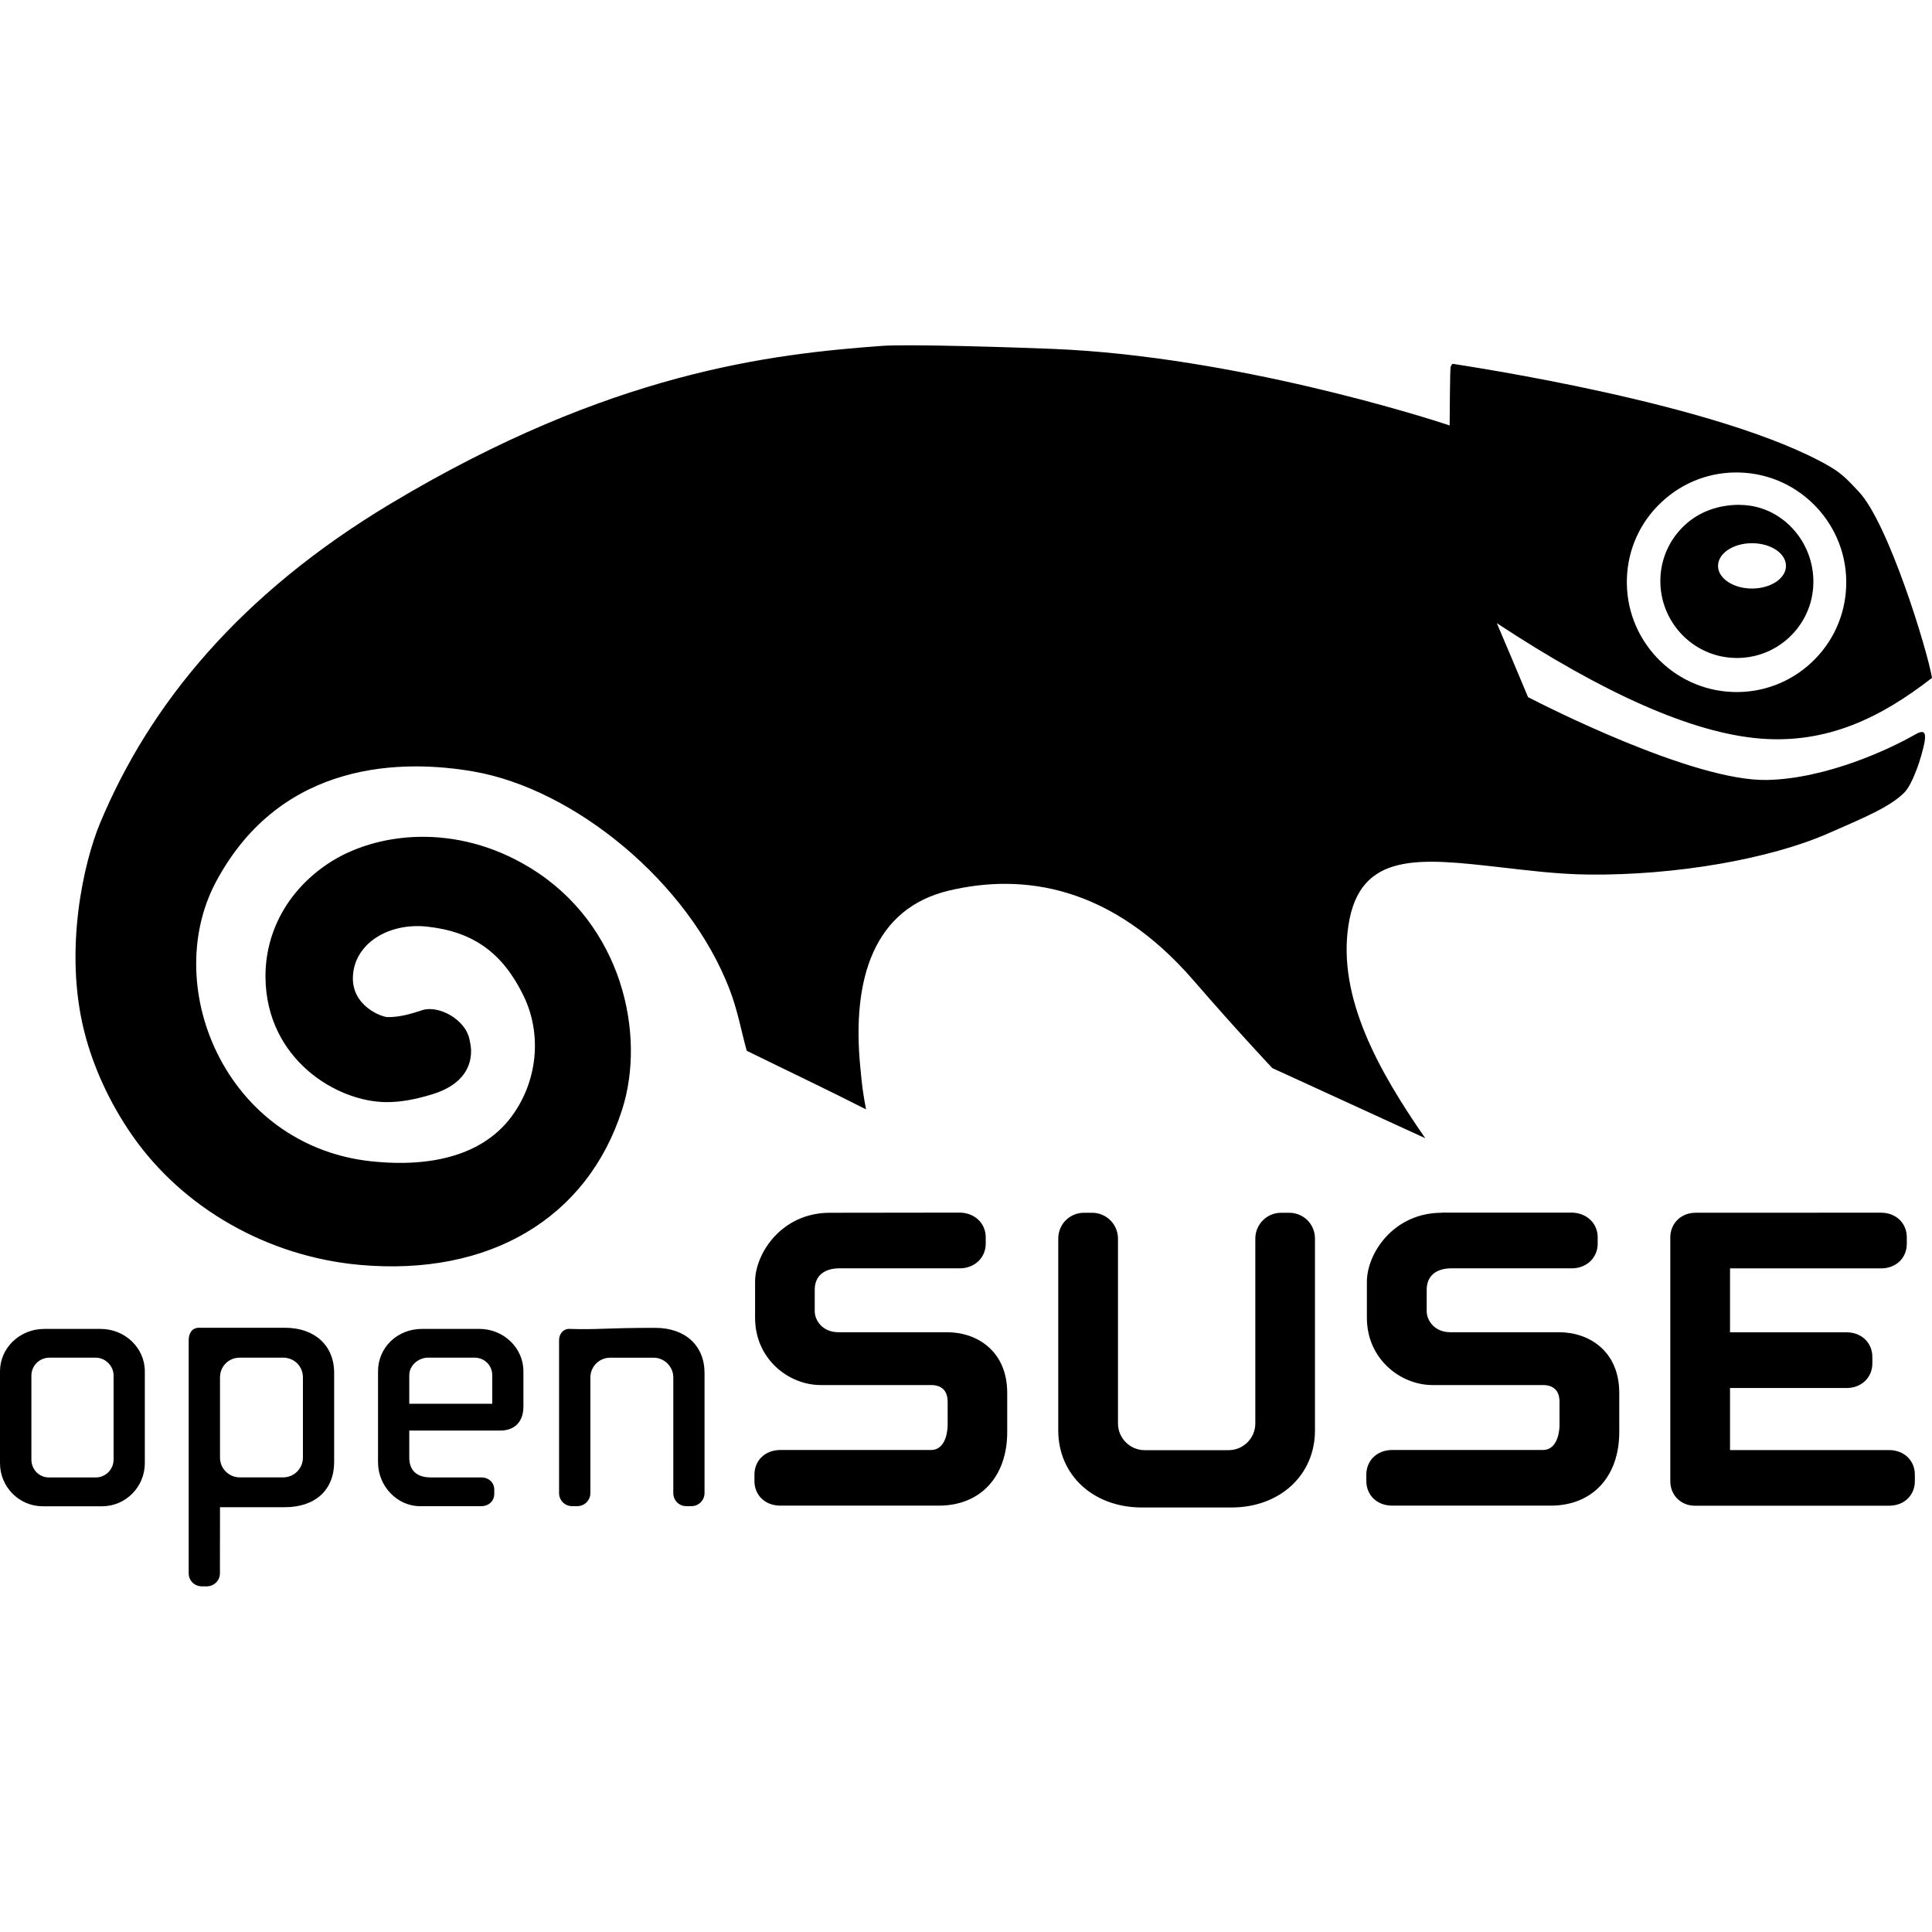
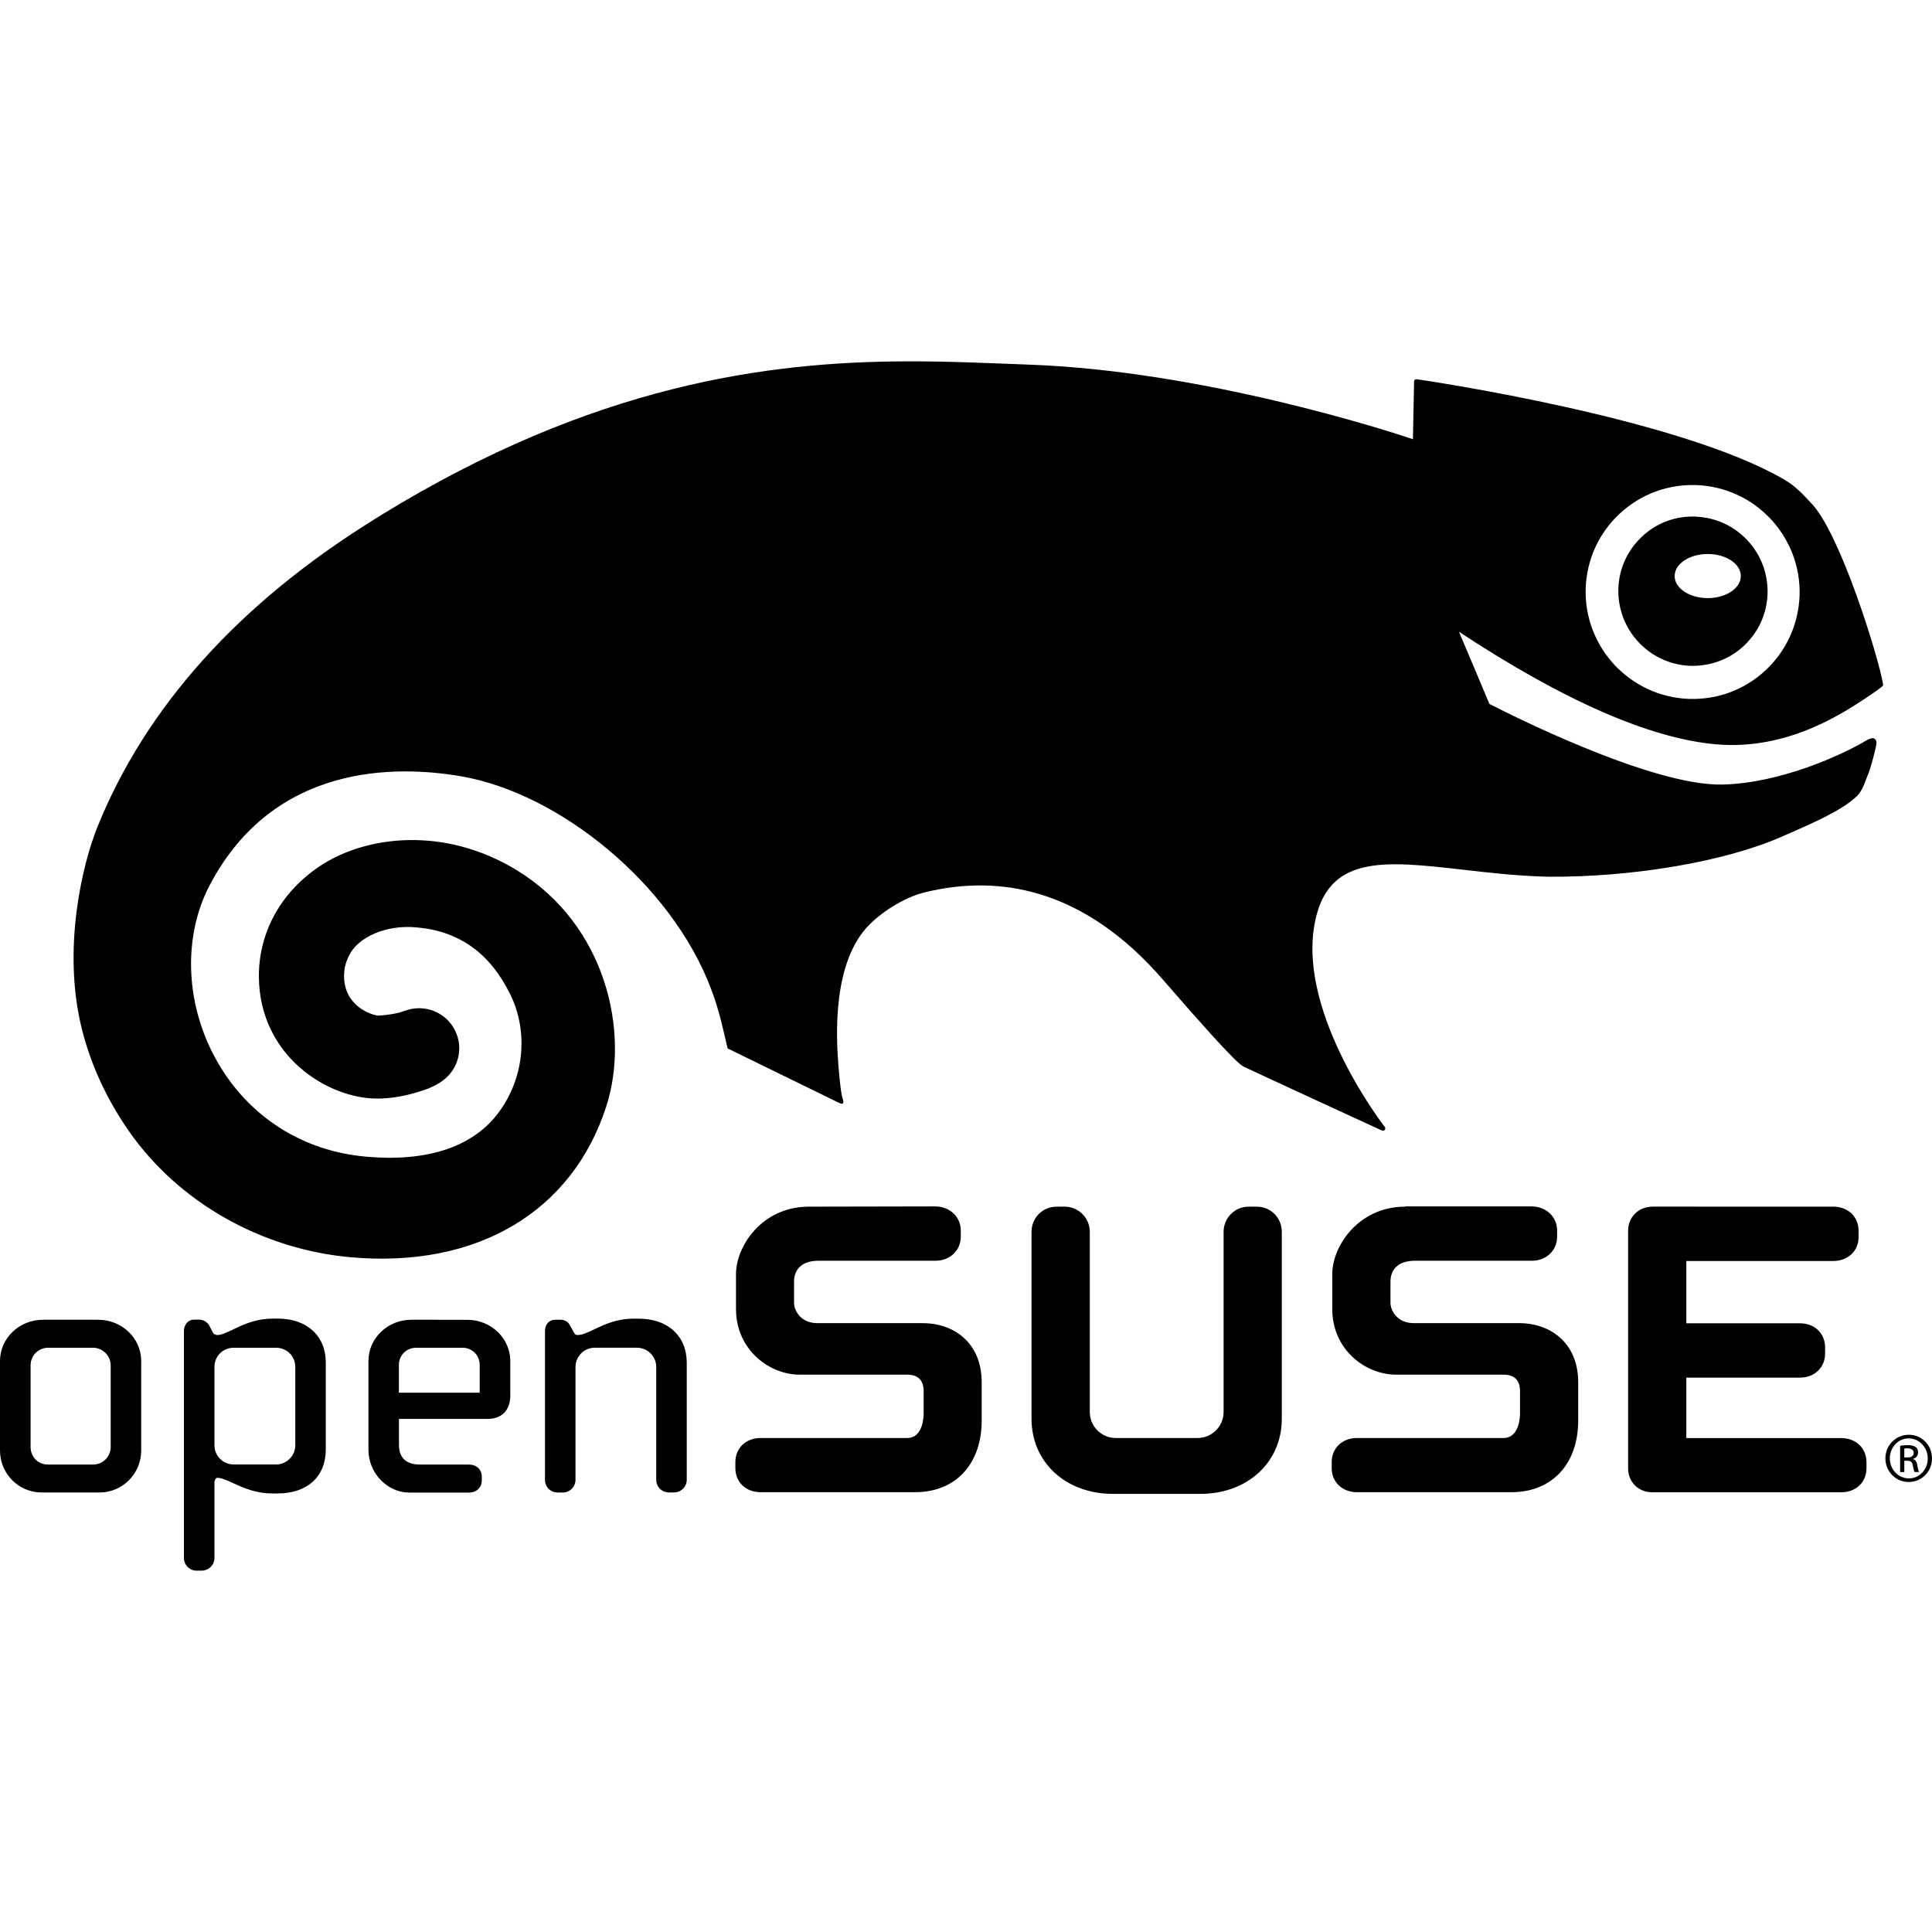
<svg xmlns="http://www.w3.org/2000/svg" viewBox="0 0 24 24" version="1.1">
  <path fill="none" d="M0 0h24v24H0z" />
-   <path d="M 4.852,6.257 C 2.981,7.379 1.858,8.748 1.242,10.228 c -0.199,0.478 -0.452,1.563 -0.196,2.583 0.112,0.445 0.318,0.893 0.597,1.294 0.63,0.906 1.688,1.506 2.827,1.608 1.608,0.144 2.827,-0.578 3.259,-1.931 0.298,-0.933 -2.22e-5,-2.303 -1.142,-3.001 -0.929,-0.569 -1.927,-0.44 -2.507,-0.056 -0.503,0.333 -0.788,0.851 -0.782,1.42 0.011,1.009 0.881,1.545 1.505,1.546 0.181,3.65e-4 0.363,-0.035 0.569,-0.098 0.334,-0.103 0.482,-0.301 0.48,-0.542 -4.066e-4,-0.046 -0.01,-0.092 -0.02,-0.14 -0.054,-0.256 -0.391,-0.427 -0.588,-0.362 -0.145,0.048 -0.275,0.086 -0.427,0.086 -0.073,2.7e-5 -0.45,-0.136 -0.433,-0.506 0.019,-0.41 0.445,-0.67 0.922,-0.618 0.573,0.062 0.935,0.325 1.194,0.851 0.241,0.488 0.178,1.09 -0.162,1.53 C 6.003,14.325 5.402,14.512 4.602,14.425 3.795,14.337 3.114,13.871 2.732,13.149 2.359,12.443 2.338,11.606 2.679,10.962 3.496,9.421 5.038,9.437 5.883,9.584 c 1.251,0.217 2.668,1.373 3.179,2.704 0.102,0.266 0.141,0.498 0.214,0.765 0.474,0.233 1.032,0.498 1.482,0.728 -0.044,-0.243 -0.047,-0.274 -0.071,-0.524 -0.108,-1.103 0.171,-1.973 1.102,-2.194 0.914,-0.216 2.012,-0.07 3.04,1.119 0.531,0.614 0.976,1.086 0.976,1.086 l 1.9,0.871 C 17.126,13.305 16.613,12.39 16.751,11.493 c 0.141,-0.918 0.881,-0.834 1.89,-0.719 0.329,0.037 0.704,0.086 1.092,0.09 1.084,0.012 2.251,-0.194 2.97,-0.508 0.465,-0.203 0.769,-0.33 0.949,-0.506 0.062,-0.06 0.119,-0.189 0.163,-0.306 0.03,-0.079 0.079,-0.243 0.094,-0.335 0.018,-0.116 -0.013,-0.145 -0.116,-0.086 -0.32,0.184 -1.106,0.551 -1.844,0.566 C 21.032,9.707 19.175,8.76 18.982,8.66 18.853,8.353 18.725,8.047 18.594,7.741 19.923,8.616 21.024,9.107 21.868,9.175 22.695,9.241 23.363,8.917 24,8.421 23.947,8.092 23.457,6.486 23.085,6.102 22.984,5.997 22.901,5.895 22.735,5.798 21.393,5.015 18.206,4.547 18.057,4.521 c -0.027,-0.005 -0.023,0.02 -0.035,0.03 -0.012,0.01 -0.012,0.66 -0.014,0.734 C 17.683,5.176 15.317,4.429 13.1,4.335 12.622,4.315 11.274,4.272 10.95,4.297 9.592,4.398 7.589,4.616 4.852,6.257 Z M 21.619,5.87 c 0.751,0.026 1.342,0.661 1.315,1.411 C 22.922,7.645 22.768,7.982 22.503,8.23 22.236,8.479 21.89,8.609 21.524,8.596 20.774,8.569 20.184,7.936 20.21,7.185 20.222,6.821 20.376,6.483 20.642,6.236 20.908,5.987 21.255,5.857 21.619,5.87 Z m -0.011,0.401 c -0.255,0 -0.496,0.081 -0.681,0.254 -0.185,0.173 -0.293,0.408 -0.301,0.662 -0.017,0.525 0.393,0.968 0.917,0.986 0.255,0.009 0.498,-0.082 0.683,-0.255 0.186,-0.174 0.292,-0.409 0.3,-0.662 0.017,-0.525 -0.393,-0.984 -0.918,-0.984 z m 0.156,0.477 c 0.233,0 0.422,0.125 0.422,0.282 0,0.155 -0.189,0.281 -0.422,0.281 -0.233,0 -0.422,-0.126 -0.422,-0.281 0,-0.156 0.188,-0.282 0.422,-0.282 z m -0.703,8.317 v 4.62e-4 c -0.178,0 -0.312,0.132 -0.312,0.306 v 3.028 c 0,0.174 0.131,0.305 0.305,0.305 h 2.413 c 0.186,0 0.32,-0.128 0.32,-0.305 v -0.08 c 0,-0.177 -0.134,-0.306 -0.32,-0.306 h -1.976 v -0.771 h 1.448 c 0.185,0 0.32,-0.13 0.32,-0.306 v -0.08 c 0,-0.177 -0.135,-0.306 -0.32,-0.306 h -1.448 v -0.794 h 1.876 c 0.185,0 0.32,-0.128 0.32,-0.306 v -0.08 c 0,-0.177 -0.135,-0.306 -0.32,-0.306 z m -10.753,4.62e-4 c -0.599,0 -0.928,0.506 -0.928,0.856 v 0.449 c 0,0.515 0.421,0.835 0.812,0.835 h 1.371 c 0.173,0 0.209,0.113 0.209,0.208 v 0.29 c 0,0.031 -0.006,0.309 -0.209,0.309 H 9.692 c -0.186,0 -0.32,0.129 -0.32,0.306 v 0.08 c 0,0.176 0.134,0.305 0.32,0.305 h 1.972 c 0.515,0 0.848,-0.359 0.848,-0.914 v -0.485 c 0,-0.522 -0.375,-0.755 -0.747,-0.755 h -1.349 c -0.203,0 -0.295,-0.152 -0.295,-0.26 v -0.268 c 0,-0.169 0.113,-0.266 0.31,-0.266 h 1.493 c 0.183,0 0.321,-0.132 0.321,-0.306 v -0.08 c 0,-0.175 -0.14,-0.306 -0.327,-0.306 z m 3.159,0 c -0.18,0 -0.321,0.142 -0.321,0.321 v 2.383 c 0,0.555 0.436,0.957 1.038,0.957 h 1.114 c 0.601,0 1.037,-0.402 1.037,-0.957 v -2.383 c 0,-0.179 -0.141,-0.321 -0.32,-0.321 h -0.101 c -0.177,0 -0.32,0.144 -0.32,0.321 v 2.296 c 0,0.184 -0.15,0.332 -0.332,0.332 h -1.042 c -0.182,0 -0.332,-0.148 -0.332,-0.332 v -2.296 c 0,-0.177 -0.144,-0.321 -0.321,-0.321 z m 4.442,0 c -0.599,0 -0.929,0.506 -0.929,0.856 v 0.449 c 0,0.515 0.422,0.835 0.813,0.835 h 1.371 c 0.173,0 0.209,0.113 0.209,0.208 v 0.29 c 0,0.031 -0.006,0.309 -0.209,0.309 h -1.871 c -0.185,0 -0.32,0.129 -0.32,0.306 v 0.08 c 0,0.176 0.135,0.305 0.32,0.305 h 1.972 c 0.515,0 0.85,-0.359 0.85,-0.914 v -0.485 c 0,-0.522 -0.376,-0.755 -0.748,-0.755 h -1.349 c -0.204,0 -0.295,-0.152 -0.295,-0.26 v -0.268 c 0,-0.169 0.113,-0.266 0.31,-0.266 h 1.494 c 0.183,0 0.32,-0.132 0.32,-0.306 v -0.08 c 0,-0.175 -0.14,-0.306 -0.328,-0.306 H 17.909 Z M 2.344,16.648 v 2.896 c 0,0.091 0.072,0.162 0.162,0.162 h 0.063 c 0.09,0 0.164,-0.072 0.163,-0.162 L 2.733,18.723 l 0.807,-5.1e-5 c 0.377,-2.4e-5 0.611,-0.215 0.611,-0.562 v -1.106 c 0,-0.341 -0.241,-0.561 -0.611,-0.561 l -1.07,1.95e-4 c -0.09,1.6e-5 -0.126,0.076 -0.126,0.153 z m 4.732,-0.14 c -0.076,-0.003 -0.131,0.059 -0.131,0.14 v 1.9 c 0,0.09 0.071,0.162 0.163,0.162 h 0.063 c 0.09,0 0.163,-0.073 0.163,-0.162 v -1.437 c 0,-0.135 0.11,-0.245 0.245,-0.245 h 0.54 c 0.135,0 0.245,0.111 0.245,0.245 v 1.437 c 0,0.09 0.071,0.162 0.162,0.162 h 0.063 c 0.09,0 0.163,-0.073 0.163,-0.162 v -1.492 c 0,-0.341 -0.24,-0.561 -0.612,-0.561 -0.628,0 -0.719,0.025 -1.064,0.013 z m -1.832,8.4e-5 c -0.314,-1.4e-5 -0.548,0.236 -0.548,0.526 v 1.133 c 0,0.294 0.239,0.543 0.52,0.543 h 0.762 c 0.094,0 0.162,-0.065 0.162,-0.154 v -0.05 c 0,-0.089 -0.068,-0.153 -0.162,-0.153 H 5.352 c -0.175,0 -0.268,-0.086 -0.268,-0.25 v -0.332 h 1.129 c 0.182,0 0.289,-0.111 0.289,-0.298 v -0.439 c 0,-0.29 -0.246,-0.526 -0.547,-0.526 z m -4.695,3.07e-4 c -0.302,1e-6 -0.549,0.235 -0.549,0.526 0,0.381 0,0.761 0,1.142 0,0.295 0.238,0.535 0.53,0.535 0.246,0 0.492,0 0.739,0 0.292,0 0.53,-0.24 0.53,-0.535 v -1.142 c 0,-0.29 -0.246,-0.526 -0.549,-0.526 -0.234,0 -0.468,-2e-6 -0.702,-1e-6 z m 2.43,0.357 h 0.539 c 0.138,0 0.245,0.108 0.245,0.245 v 0.997 c 0,0.135 -0.11,0.245 -0.245,0.245 H 2.978 c -0.135,0 -0.245,-0.11 -0.245,-0.245 v -0.997 c 0,-0.138 0.108,-0.245 0.245,-0.245 z m -2.366,1.54e-4 c 0.192,0 0.384,0 0.576,0 0.12,0 0.222,0.102 0.222,0.222 0,0.348 0,0.695 0,1.043 0,0.123 -0.099,0.223 -0.222,0.223 -0.193,0 -0.387,0 -0.58,0 -0.123,0 -0.219,-0.098 -0.219,-0.223 0,-0.348 0,-0.938 0,-1.043 0,-0.122 0.1,-0.222 0.223,-0.222 z m 5.284,0 c 0.122,0 0.218,0.096 0.218,0.219 V 17.438 H 5.084 c 0,0 1.539e-4,-0.247 1.539e-4,-0.354 0,-0.122 0.112,-0.219 0.236,-0.219 z" />
+   <path d="M 11.237,4.489 C 9.547,4.497 7.382,4.771 4.729,6.402 L 4.624,6.468 c -1.664,1.038 -2.813,2.318 -3.414,3.805 -0.188,0.468 -0.442,1.524 -0.191,2.517 0.108,0.434 0.31,0.871 0.582,1.261 0.615,0.883 1.646,1.468 2.756,1.567 1.568,0.14 2.755,-0.564 3.177,-1.882 0.29,-0.91 7.5e-5,-2.244 -1.113,-2.925 -0.905,-0.554 -1.879,-0.428 -2.443,-0.055 -0.49,0.325 -0.767,0.829 -0.762,1.384 0.011,0.983 0.858,1.506 1.467,1.507 0.177,0 0.355,-0.031 0.555,-0.096 0.071,-0.022 0.138,-0.049 0.212,-0.094 l 0.023,-0.014 0.015,-0.01 -0.005,0.003 c 0.139,-0.095 0.222,-0.248 0.222,-0.413 0,-0.045 -0.006,-0.091 -0.019,-0.137 -0.072,-0.249 -0.318,-0.4 -0.573,-0.353 l -0.034,0.008 -0.047,0.014 -0.068,0.023 c -0.14,0.034 -0.245,0.037 -0.268,0.038 -0.071,-0.005 -0.422,-0.11 -0.422,-0.493 v -0.005 c 0,-0.141 0.057,-0.24 0.088,-0.294 0.109,-0.171 0.408,-0.339 0.811,-0.304 0.529,0.046 0.911,0.317 1.164,0.829 0.235,0.476 0.173,1.062 -0.158,1.491 -0.329,0.425 -0.915,0.606 -1.695,0.522 -0.786,-0.087 -1.45,-0.539 -1.823,-1.243 -0.364,-0.688 -0.384,-1.504 -0.052,-2.131 0.796,-1.502 2.299,-1.486 3.123,-1.344 1.219,0.212 2.607,1.336 3.099,2.635 0.079,0.207 0.12,0.371 0.155,0.521 l 0.053,0.224 1.378,0.673 c 0.03,0.014 0.04,0.019 0.051,0.011 0.014,-0.011 0.006,-0.04 0.006,-0.04 -0.009,-0.031 -0.029,-0.059 -0.06,-0.445 -0.026,-0.342 -0.079,-1.279 0.392,-1.743 0.183,-0.181 0.462,-0.343 0.682,-0.395 0.903,-0.221 1.962,-0.068 2.963,1.09 0.518,0.598 0.771,0.871 0.898,0.994 0,0 0.029,0.027 0.044,0.04 0.017,0.014 0.028,0.025 0.052,0.039 0.042,0.023 1.722,0.796 1.722,0.796 0,0 0.02,0.01 0.035,-0.008 0.015,-0.018 7.5e-4,-0.036 7.5e-4,-0.036 -0.011,-0.013 -1.065,-1.375 -0.877,-2.496 0.148,-0.893 0.859,-0.812 1.842,-0.701 0.321,0.037 0.686,0.079 1.065,0.088 1.056,0.007 2.194,-0.188 2.895,-0.495 0.454,-0.197 0.743,-0.329 0.925,-0.493 0.065,-0.054 0.099,-0.142 0.134,-0.236 l 0.025,-0.062 c 0.029,-0.077 0.072,-0.238 0.091,-0.326 0.008,-0.039 0.017,-0.077 -0.016,-0.102 -0.029,-0.023 -0.097,0.018 -0.097,0.018 -0.308,0.185 -1.078,0.536 -1.797,0.551 -0.893,0.018 -2.704,-0.905 -2.891,-1.002 -0.126,-0.299 -0.251,-0.598 -0.378,-0.896 1.295,0.853 2.369,1.325 3.192,1.398 0.915,0.082 1.629,-0.418 1.939,-0.626 0.041,-0.027 0.081,-0.057 0.118,-0.086 h 1.5e-4 c 0.007,-0.005 0.022,-0.019 0.02,-0.031 C 23.341,8.182 22.863,6.626 22.501,6.252 22.402,6.15 22.322,6.049 22.16,5.955 20.851,5.192 17.746,4.732 17.6,4.711 c 0,0 -0.015,-0.003 -0.025,0.007 -0.008,0.008 -0.009,0.023 -0.009,0.023 0,0 -0.012,0.643 -0.014,0.715 C 17.235,5.349 14.93,4.604 12.768,4.529 12.31,4.513 11.8,4.486 11.237,4.489 Z m 9.836,1.537 c 0.732,0.026 1.307,0.644 1.282,1.375 C 22.341,7.755 22.192,8.084 21.934,8.325 21.674,8.569 21.336,8.694 20.98,8.682 20.248,8.655 19.674,8.039 19.698,7.307 c 0.013,-0.355 0.162,-0.684 0.421,-0.925 0.26,-0.242 0.598,-0.368 0.953,-0.356 z m -0.011,0.391 c -0.248,-0.009 -0.484,0.079 -0.664,0.248 -0.18,0.169 -0.286,0.397 -0.294,0.645 -0.017,0.512 0.383,0.942 0.894,0.961 0.248,0.007 0.485,-0.08 0.666,-0.249 0.181,-0.17 0.285,-0.398 0.293,-0.645 0.017,-0.511 -0.383,-0.941 -0.895,-0.959 z m 0.152,0.465 c 0.227,0 0.411,0.122 0.411,0.274 0,0.151 -0.184,0.274 -0.411,0.274 -0.227,0 -0.411,-0.123 -0.411,-0.274 0,-0.152 0.184,-0.274 0.411,-0.274 z m -0.685,8.107 v 4.5e-4 c -0.173,0 -0.304,0.128 -0.304,0.299 v 2.952 c 0,0.169 0.128,0.297 0.297,0.297 h 2.352 c 0.181,0 0.312,-0.125 0.312,-0.297 v -0.078 c 0,-0.172 -0.131,-0.298 -0.312,-0.298 h -1.926 v -0.751 h 1.412 c 0.181,0 0.312,-0.127 0.312,-0.299 v -0.078 c 0,-0.173 -0.131,-0.298 -0.312,-0.298 h -1.412 v -0.774 h 1.828 c 0.18,0 0.312,-0.124 0.312,-0.298 v -0.078 c 0,-0.173 -0.132,-0.299 -0.312,-0.299 z m -10.481,4.5e-4 c -0.584,0 -0.905,0.494 -0.905,0.835 v 0.438 c 0,0.502 0.411,0.814 0.791,0.814 h 1.336 c 0.168,0 0.204,0.11 0.204,0.203 v 0.283 c 0,0.03 -0.006,0.301 -0.204,0.301 H 9.447 c -0.181,0 -0.312,0.126 -0.312,0.298 v 0.078 c 0,0.172 0.131,0.297 0.312,0.297 h 1.922 c 0.502,0 0.826,-0.349 0.826,-0.891 v -0.473 c 0,-0.508 -0.365,-0.736 -0.728,-0.736 h -1.315 c -0.198,0 -0.288,-0.149 -0.288,-0.254 v -0.261 c 0,-0.164 0.11,-0.26 0.302,-0.26 h 1.456 c 0.178,0 0.313,-0.128 0.313,-0.298 v -0.078 c 0,-0.17 -0.137,-0.299 -0.319,-0.299 z m 3.079,0 c -0.175,0 -0.313,0.138 -0.313,0.313 v 2.322 c 0,0.541 0.425,0.933 1.012,0.933 h 1.086 c 0.585,0 1.011,-0.392 1.011,-0.933 v -2.322 c 0,-0.175 -0.137,-0.313 -0.312,-0.313 h -0.099 c -0.173,0 -0.312,0.14 -0.312,0.313 v 2.238 c 0,0.179 -0.146,0.323 -0.323,0.323 h -1.016 c -0.178,0 -0.323,-0.144 -0.323,-0.323 v -2.238 c 0,-0.173 -0.14,-0.313 -0.313,-0.313 z m 4.329,0 c -0.583,0 -0.906,0.494 -0.906,0.835 v 0.438 c 0,0.502 0.411,0.814 0.792,0.814 h 1.336 c 0.169,0 0.204,0.11 0.204,0.203 v 0.283 c 0,0.03 -0.006,0.301 -0.204,0.301 h -1.823 c -0.18,0 -0.312,0.126 -0.312,0.298 v 0.078 c 0,0.172 0.132,0.297 0.312,0.297 h 1.922 c 0.502,0 0.828,-0.349 0.828,-0.891 v -0.473 c 0,-0.508 -0.366,-0.736 -0.729,-0.736 h -1.315 c -0.198,0 -0.288,-0.149 -0.288,-0.254 v -0.261 c 0,-0.164 0.11,-0.26 0.302,-0.26 h 1.456 c 0.178,0 0.312,-0.128 0.312,-0.298 v -0.078 c 0,-0.17 -0.137,-0.299 -0.32,-0.299 H 17.456 Z M 3.384,16.381 c -0.208,0 -0.364,0.074 -0.49,0.135 -0.077,0.037 -0.143,0.068 -0.194,0.068 -0.023,0 -0.043,-0.011 -0.054,-0.028 l -0.048,-0.092 c -0.012,-0.024 -0.06,-0.071 -0.119,-0.071 h -0.071 c -0.068,0 -0.123,0.062 -0.123,0.137 v 2.823 c 0,0.089 0.07,0.158 0.158,0.158 h 0.062 c 0.088,0 0.159,-0.07 0.159,-0.158 v -0.937 c 0,-0.028 0.018,-0.058 0.036,-0.058 0.051,0 0.118,0.03 0.194,0.065 0.126,0.058 0.282,0.129 0.49,0.129 h 0.067 c 0.368,0 0.596,-0.21 0.596,-0.547 v -1.078 c 0,-0.332 -0.233,-0.547 -0.596,-0.547 h -0.067 z m 4.484,0 c -0.207,0 -0.363,0.074 -0.489,0.134 -0.078,0.037 -0.145,0.069 -0.2,0.069 -0.024,0 -0.034,-0.003 -0.052,-0.035 l -0.043,-0.079 c -0.025,-0.05 -0.068,-0.076 -0.125,-0.076 h -0.061 c -0.074,0 -0.128,0.058 -0.128,0.137 v 1.852 c 0,0.088 0.069,0.158 0.159,0.158 h 0.061 c 0.088,0 0.159,-0.071 0.159,-0.158 V 16.981 c 0,-0.131 0.107,-0.239 0.238,-0.239 h 0.526 c 0.132,0 0.239,0.108 0.239,0.239 v 1.401 c 0,0.088 0.07,0.158 0.158,0.158 h 0.062 c 0.088,0 0.159,-0.071 0.159,-0.158 v -1.454 c 0,-0.332 -0.234,-0.547 -0.596,-0.547 z m -2.757,0.013 v 3e-4 c -0.295,0 -0.534,0.229 -0.534,0.512 v 1.105 c 0,0.286 0.233,0.53 0.507,0.53 h 0.743 c 0.092,0 0.158,-0.064 0.158,-0.15 v -0.049 c 0,-0.087 -0.066,-0.149 -0.158,-0.149 h -0.61 c -0.171,0 -0.261,-0.084 -0.261,-0.244 v -0.323 h 1.101 c 0.177,0 0.282,-0.108 0.282,-0.291 v -0.428 c 0,-0.283 -0.24,-0.512 -0.533,-0.512 z m -4.576,3e-4 c -0.295,0 -0.535,0.229 -0.535,0.512 v 1.113 c 0,0.287 0.232,0.521 0.517,0.521 h 0.72 c 0.285,0 0.517,-0.234 0.517,-0.521 v -1.113 c 0,-0.283 -0.24,-0.512 -0.535,-0.512 z m 2.368,0.348 h 0.526 c 0.134,0 0.239,0.105 0.239,0.239 v 0.972 c 0,0.132 -0.108,0.239 -0.239,0.239 h -0.526 c -0.132,0 -0.239,-0.107 -0.239,-0.239 V 16.981 c 0,-0.134 0.105,-0.239 0.239,-0.239 z m -2.306,1.5e-4 h 0.561 c 0.117,0 0.217,0.1 0.217,0.217 V 17.975 c 0,0.12 -0.097,0.218 -0.217,0.218 h -0.565 c -0.12,0 -0.213,-0.095 -0.213,-0.218 v -1.016 c 0,-0.119 0.098,-0.217 0.218,-0.217 z m 4.572,0 h 0.578 c 0.119,0 0.212,0.094 0.212,0.213 v 0.345 h -1.004 c 1.35e-4,-0.045 1.5e-4,-0.345 1.5e-4,-0.345 0,-0.119 0.094,-0.213 0.213,-0.213 z M 23.711,17.823 c -0.16,0 -0.29,0.13 -0.29,0.293 0,0.165 0.13,0.294 0.29,0.294 C 23.872,18.41 24,18.281 24,18.116 24,17.953 23.872,17.823 23.712,17.823 Z m 0,0.046 h 0.001 c 0.13,0 0.235,0.111 0.235,0.249 0,0.138 -0.104,0.249 -0.235,0.247 -0.13,1e-6 -0.236,-0.109 -0.236,-0.249 0,-0.137 0.105,-0.248 0.234,-0.248 z m -0.014,0.083 c -0.039,0 -0.065,0.004 -0.093,0.008 v 0.327 h 0.052 1.49e-4 v -0.141 h 0.036 c 0.042,0 0.062,0.016 0.07,0.057 0.006,0.043 0.014,0.073 0.022,0.083 h 0.055 c -0.005,-0.01 -0.013,-0.03 -0.021,-0.081 -0.007,-0.048 -0.026,-0.074 -0.055,-0.079 v -0.003 c 0.035,-0.011 0.064,-0.037 0.064,-0.079 0,-0.031 -0.01,-0.054 -0.03,-0.068 -0.019,-0.014 -0.052,-0.025 -0.102,-0.025 z m -0.003,0.04 c 0.059,0 0.079,0.029 0.079,0.057 0,0.041 -0.036,0.056 -0.079,0.056 h -0.038 v -0.111 c 0.009,-0.001 0.021,-0.003 0.038,-0.003 z" />
</svg>
